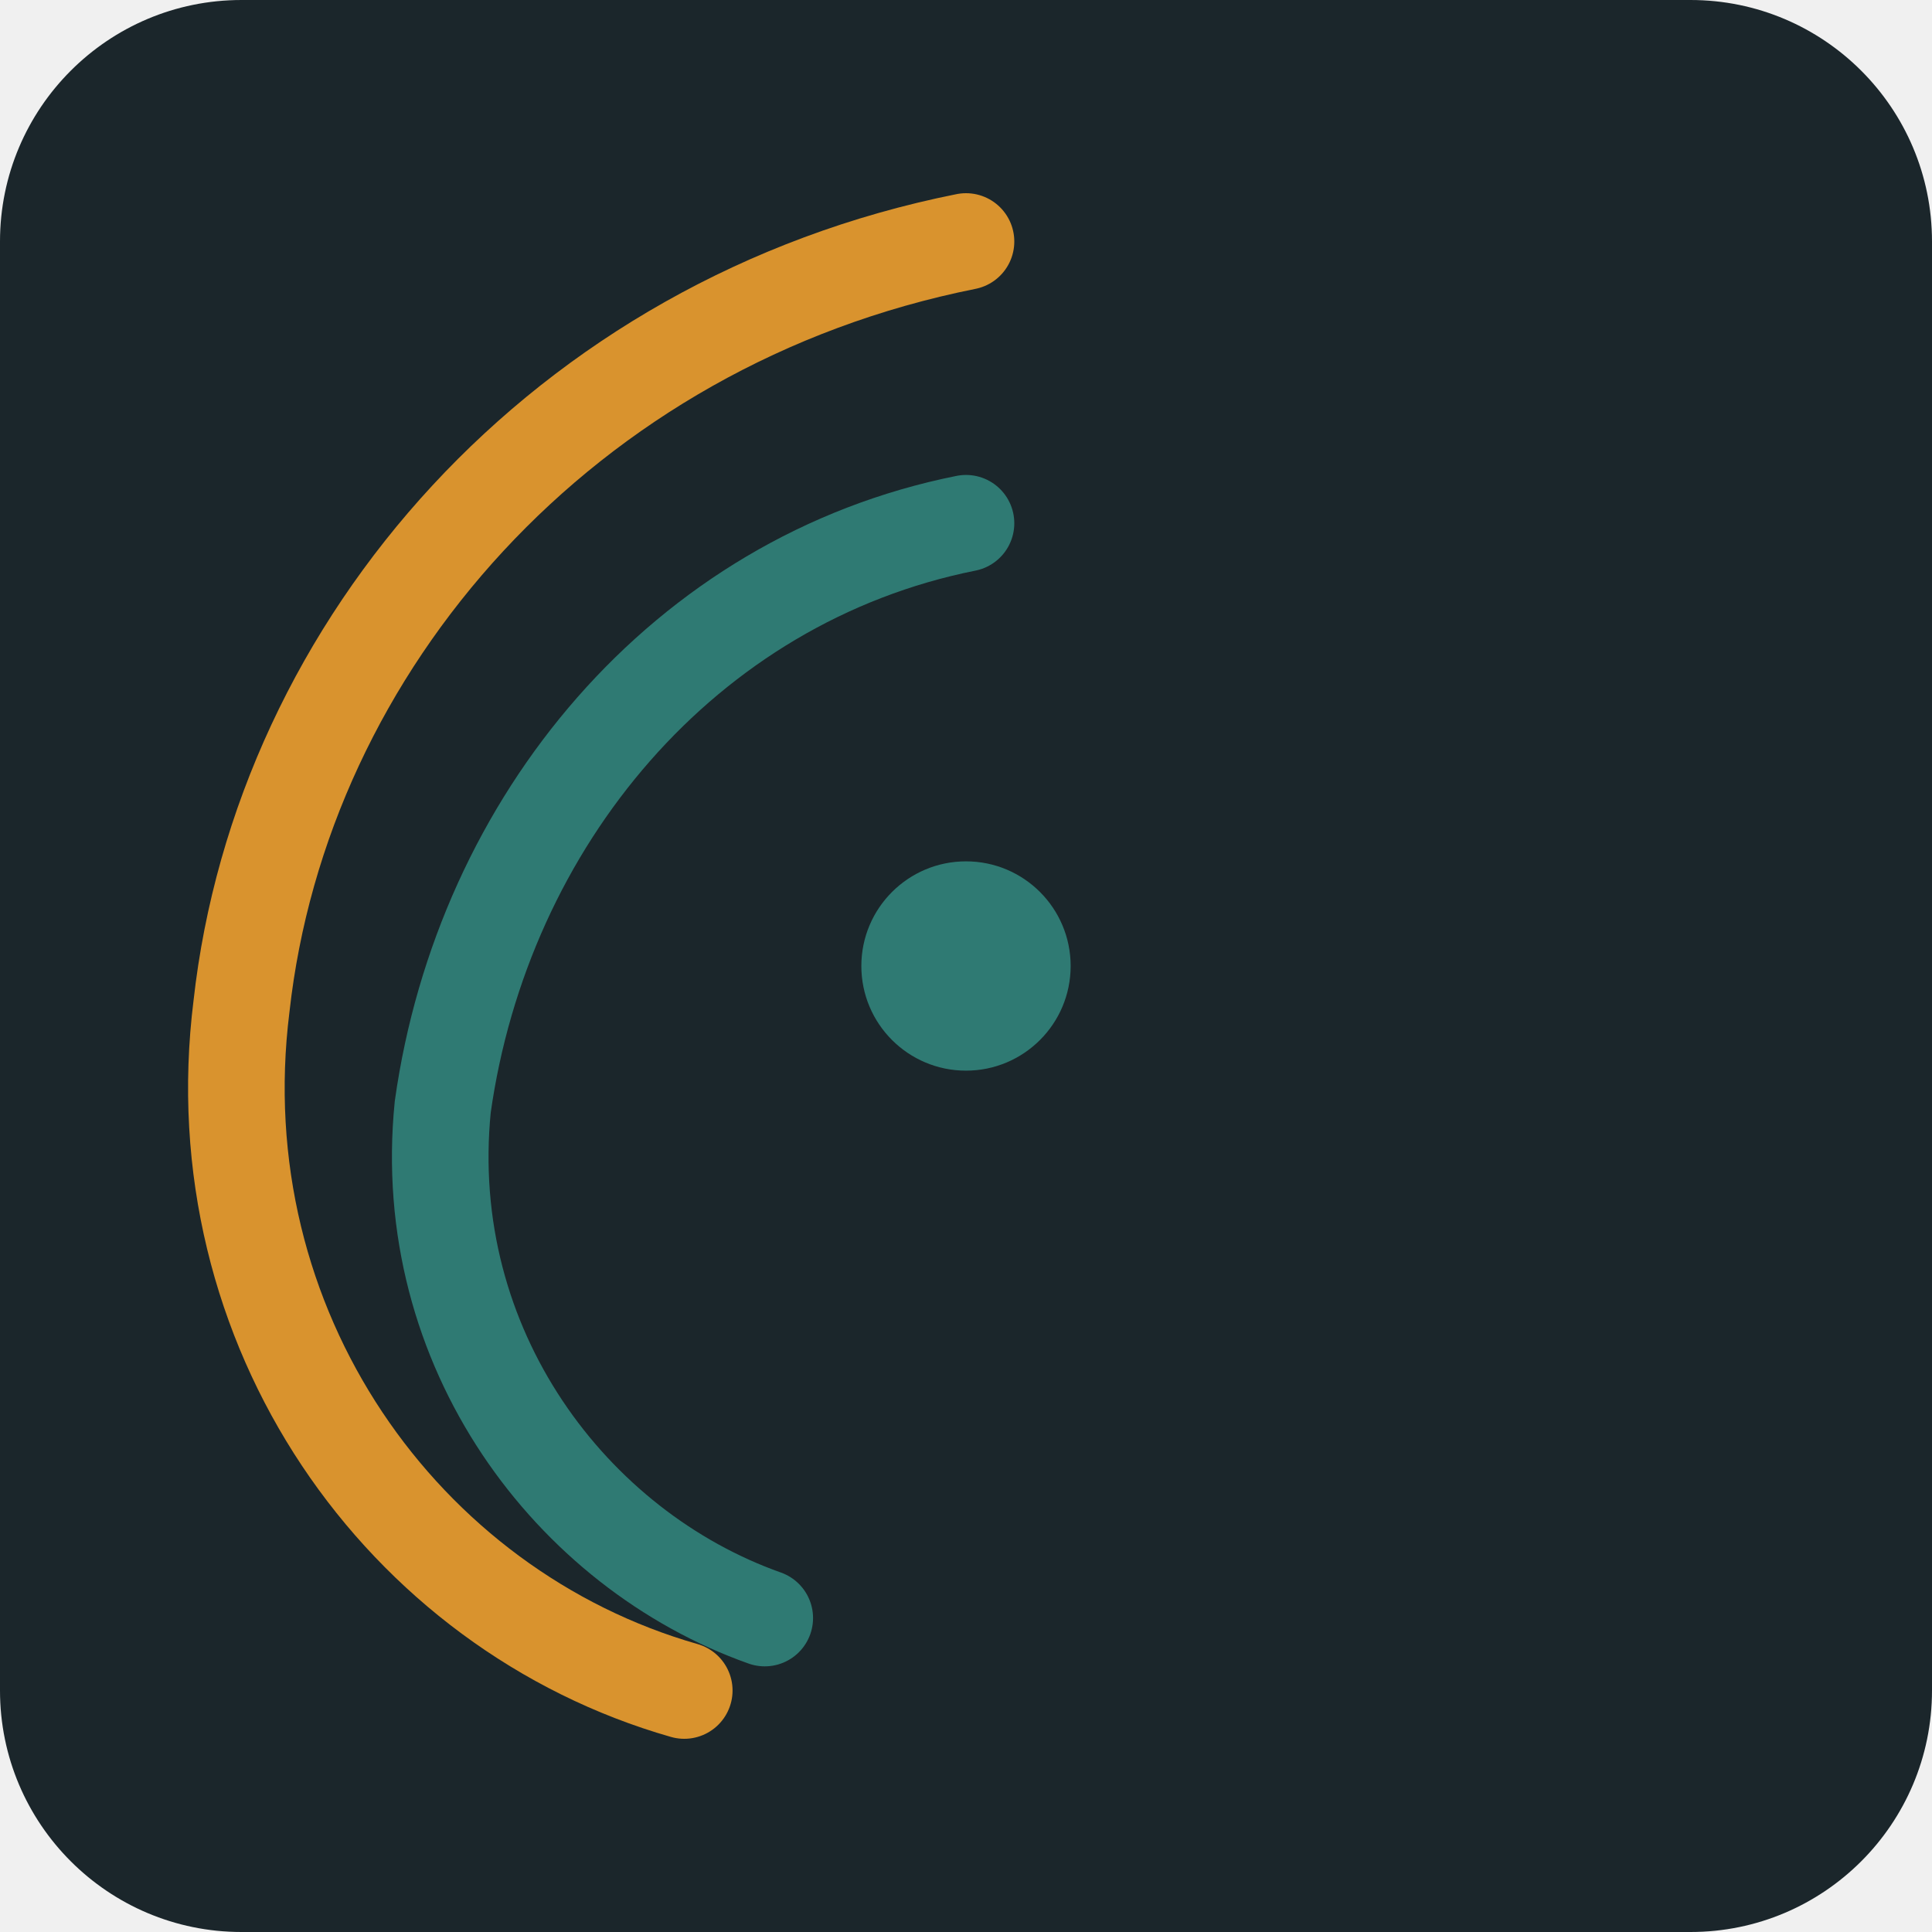
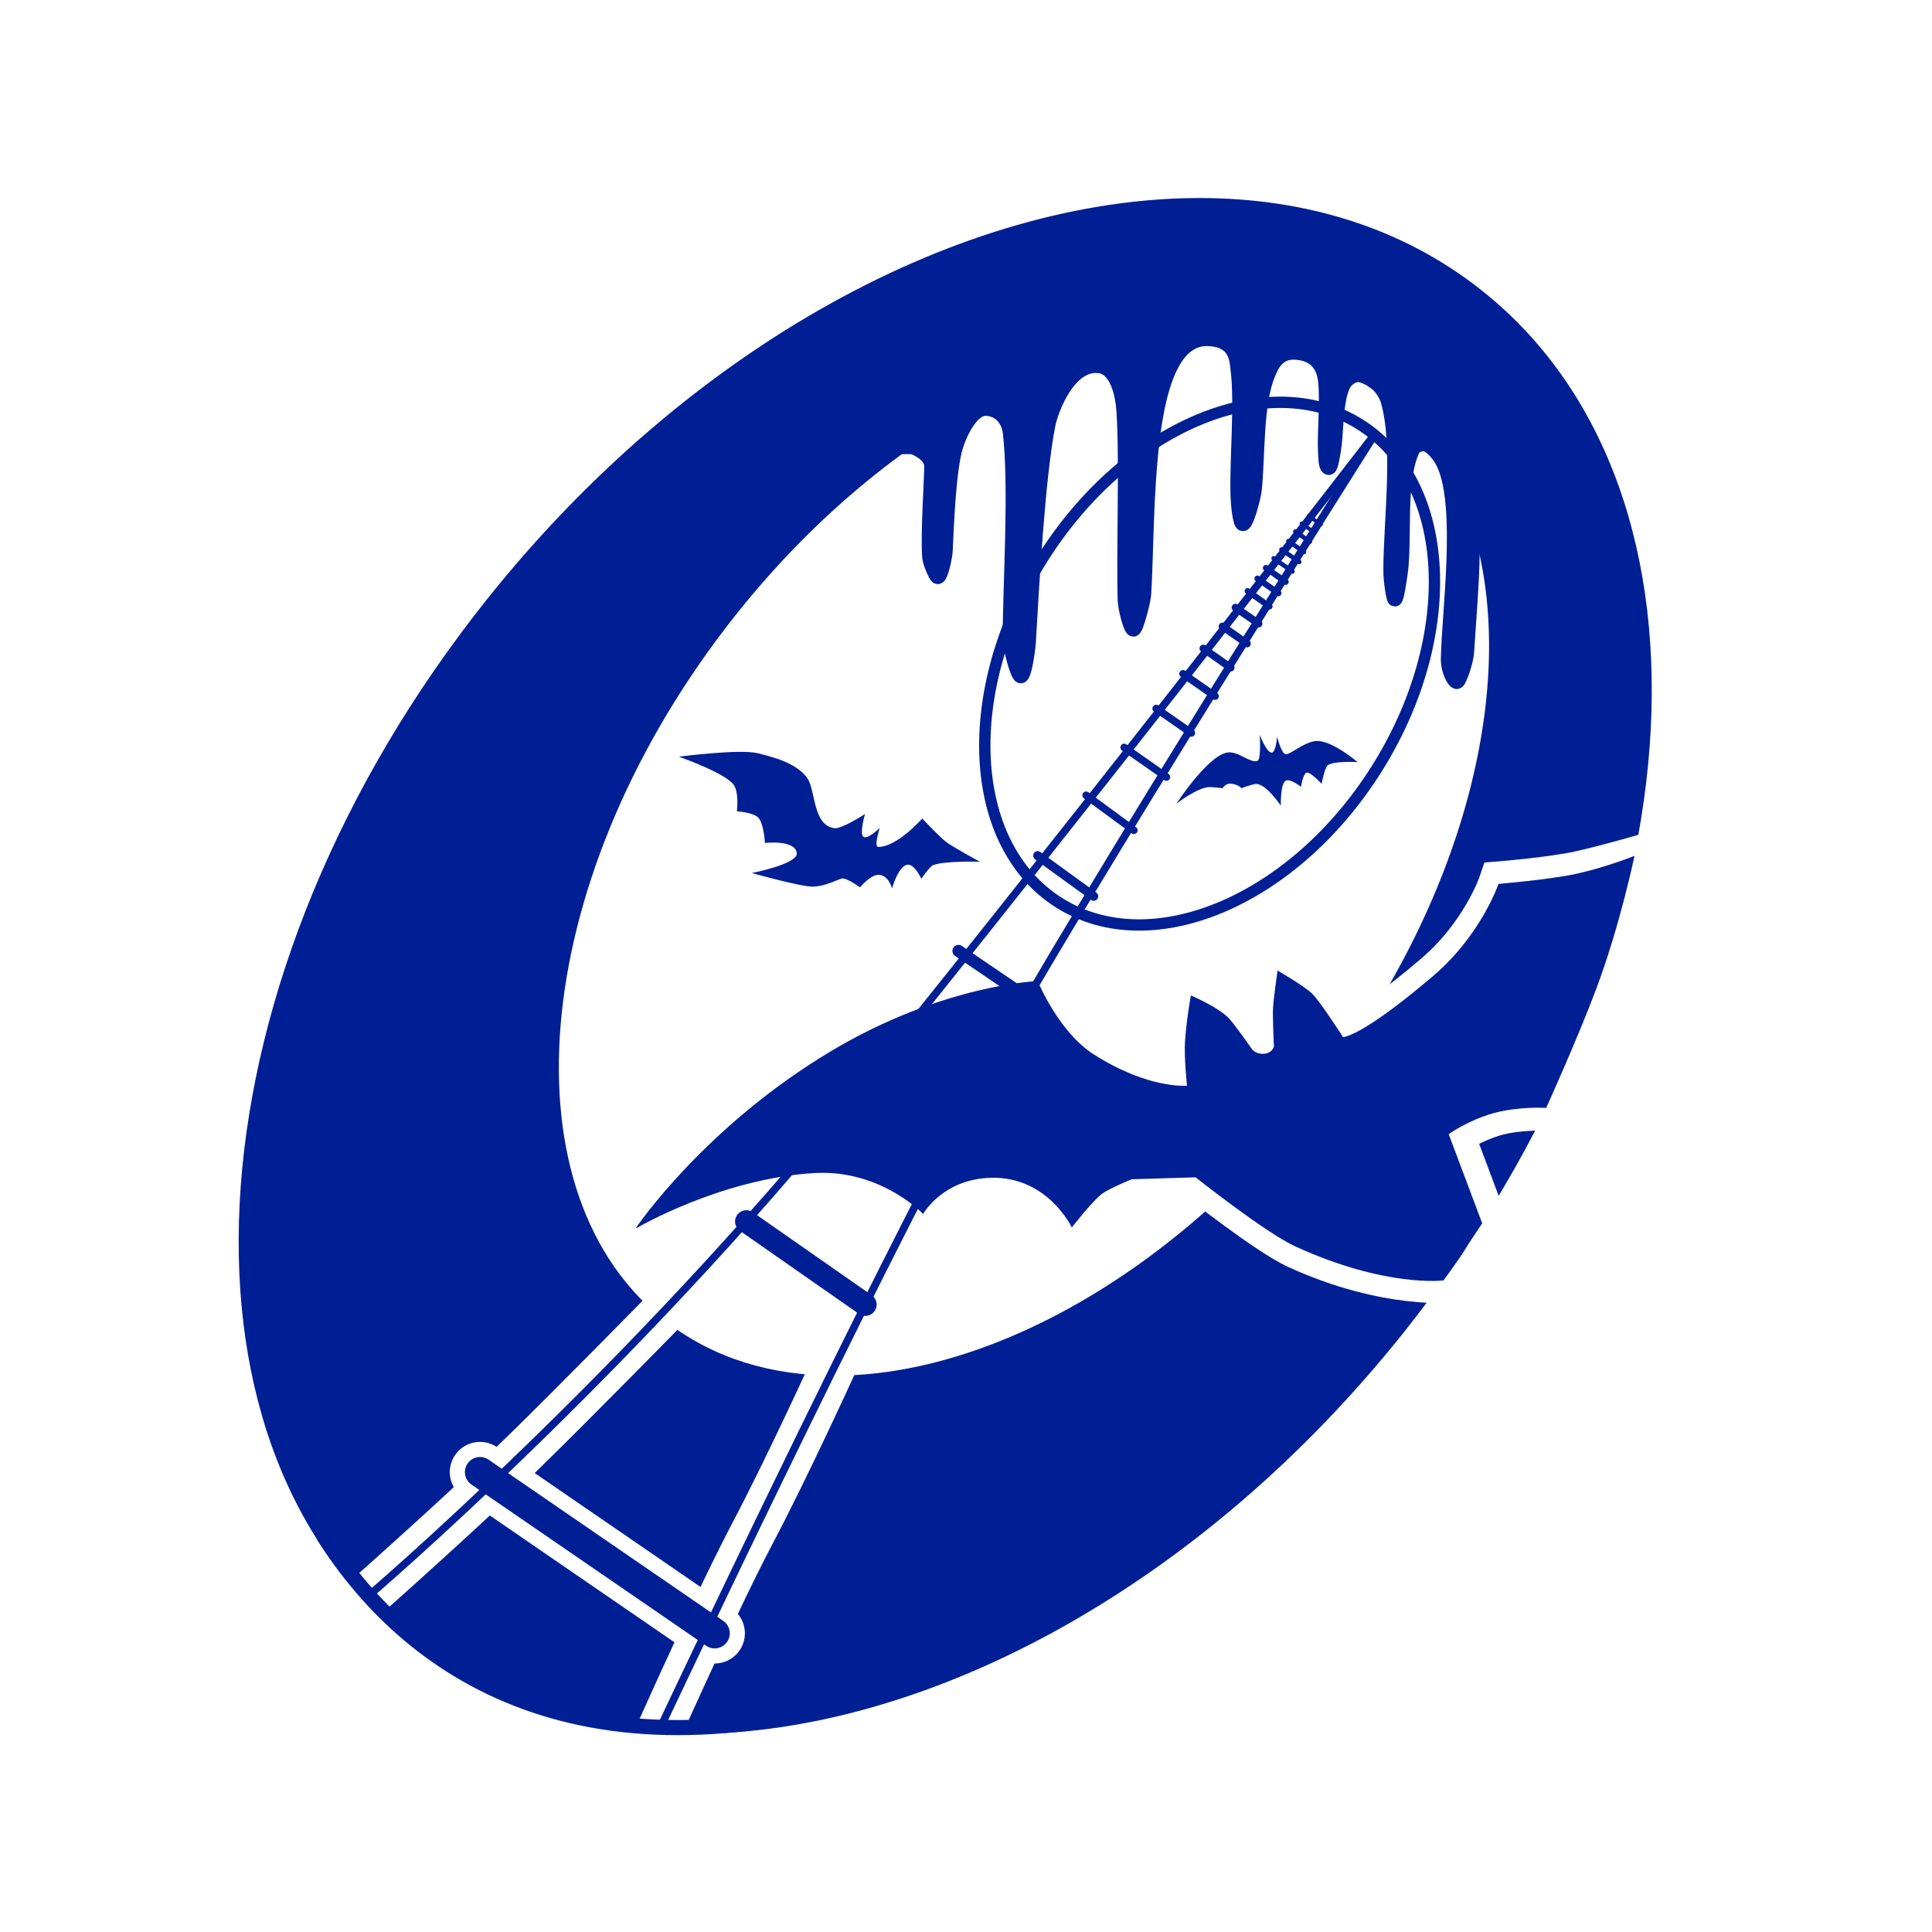
- <svg xmlns="http://www.w3.org/2000/svg" viewBox="0 0 48 48">
-   <rect width="48" height="48" rx="6" fill="#1B262B" />
-   <path d="M24 6C14 8 7 16 6 25c-1 8 4 15 11 17" stroke="#D9932E" stroke-width="2.4" fill="none" stroke-linecap="round" />
-   <path d="M24 13c-7 1.4-12 7.4-13 14.5-.6 6 3.2 11 8 12.7" stroke="#2F7A73" stroke-width="2.4" fill="none" stroke-linecap="round" />
-   <circle cx="24" cy="24" r="2.6" fill="#2F7A73" />
+ <svg xmlns="http://www.w3.org/2000/svg" viewBox="0 0 120.0 120.0">
+   <rect width="120.0" height="120.0" fill="#ffffff" />
+   <g transform="translate(11.7375 9.6) scale(0.9375)">
+     <defs>
+       <style>
+       .st0 {
+         stroke-width: .75px;
+       }
+ 
+       .st0, .st1, .st2, .st3, .st4, .st5, .st6, .st7, .st8, .st9, .st10, .st11, .st12, .st13, .st14 {
+         fill: none;
+       }
+ 
+       .st0, .st1, .st2, .st3, .st4, .st5, .st6, .st7, .st8, .st15, .st11, .st12, .st13, .st14 {
+         stroke-miterlimit: 10;
+       }
+ 
+       .st0, .st1, .st2, .st3, .st4, .st5, .st6, .st8, .st9, .st10, .st15, .st11, .st13 {
+         stroke: #001f94;
+       }
+ 
+       .st1, .st3, .st9 {
+         stroke-width: .5px;
+       }
+ 
+       .st2 {
+         stroke-width: .8px;
+       }
+ 
+       .st2, .st3, .st4, .st5, .st6, .st8, .st9, .st10, .st12, .st13 {
+         stroke-linecap: round;
+       }
+ 
+       .st4 {
+         stroke-width: 1.5px;
+       }
+ 
+       .st5 {
+         stroke-width: .3px;
+       }
+ 
+       .st6 {
+         stroke-width: .4px;
+       }
+ 
+       .st7, .st12, .st14 {
+         stroke: #fff;
+       }
+ 
+       .st7, .st14 {
+         stroke-width: 3px;
+       }
+ 
+       .st8 {
+         stroke-width: .25px;
+       }
+ 
+       .st9, .st10 {
+         stroke-linejoin: round;
+       }
+ 
+       .st10 {
+         stroke-width: .6px;
+       }
+ 
+       .st15, .st16 {
+         fill: #001f94;
+       }
+ 
+       .st12 {
+         stroke-width: 4px;
+       }
+ 
+       .st13 {
+         stroke-width: 2px;
+       }
+ 
+       .st14 {
+         stroke-linecap: square;
+       }
+     </style>
+     </defs>
+     <g>
+       <path class="st16" d="M33.26,104.14c-7.08,0-13.44-2.08-18.4-6.02-8-6.35-11.88-16.93-10.93-29.78.96-12.92,6.68-26.58,16.12-38.46C33.04,13.53,51.01,3.38,66.95,3.38c7.08,0,13.44,2.08,18.4,6.02,8,6.35,11.88,16.93,10.93,29.78-.96,12.92-6.68,26.58-16.12,38.46-12.99,16.35-30.96,26.5-46.89,26.5h0ZM67.86,11.62c-10.99,0-23.52,7.45-32.7,19.45-13.2,17.24-14.88,38.19-3.76,46.71,3.14,2.4,6.98,3.62,11.4,3.62,10.99,0,23.52-7.45,32.7-19.45,13.2-17.24,14.88-38.19,3.76-46.71-3.14-2.4-6.97-3.62-11.4-3.62Z" />
+       <path class="st16" d="M66.95,3.88c6.97,0,13.22,2.04,18.09,5.91,7.87,6.25,11.68,16.67,10.74,29.36-.95,12.82-6.64,26.38-16.01,38.18-12.9,16.23-30.72,26.31-46.51,26.31-6.97,0-13.22-2.04-18.09-5.91-7.87-6.25-11.68-16.67-10.74-29.36.95-12.82,6.64-26.38,16.01-38.18C33.34,13.96,51.16,3.88,66.95,3.88M42.79,81.9c11.14,0,23.83-7.53,33.1-19.64,6.43-8.4,10.37-17.91,11.12-26.78.76-9.04-1.89-16.36-7.45-20.62-3.23-2.47-7.17-3.73-11.7-3.72-11.14,0-23.83,7.53-33.1,19.64-6.43,8.4-10.37,17.91-11.12,26.78-.76,9.04,1.89,16.36,7.45,20.62,3.23,2.47,7.17,3.73,11.7,3.73M66.95,2.88c-15.53,0-33.76,9.67-47.29,26.69C.02,54.29-2.27,85.15,14.55,98.51c5.23,4.16,11.7,6.13,18.71,6.13,15.53,0,33.76-9.67,47.29-26.69,19.64-24.72,21.92-55.58,5.11-68.94-5.23-4.16-11.7-6.13-18.71-6.13h0ZM42.79,80.9c-4.16,0-7.98-1.13-11.1-3.52-10.92-8.36-9.2-28.96,3.85-46,9.32-12.18,21.9-19.25,32.31-19.25,4.16,0,7.98,1.13,11.1,3.52,10.92,8.36,9.2,28.96-3.85,46-9.32,12.18-21.9,19.25-32.31,19.25h0Z" />
+     </g>
+     <ellipse class="st0" cx="67.62" cy="33.73" rx="18.72" ry="13.08" transform="translate(3.08 73.03) rotate(-57.85)" />
+     <path class="st14" d="M42.71,80.25s-3.06,6.71-5.35,11.05-5.97,12.58-5.97,12.58" />
+     <path class="st14" d="M31.67,76.43s-6.32,6.45-9.61,9.65c-3.61,3.52-9.33,8.61-9.33,8.61" />
+     <line class="st12" x1="19.28" y1="87.29" x2="34.83" y2="97.97" />
+     <path class="st1" d="M78.62,18.45s-18.26,23.67-34.38,43.64c-15.05,18.64-32.32,33.37-32.32,33.37" />
+     <path class="st1" d="M78.62,18.45s-19.61,30.92-25.9,42.44c-7.92,14.51-21.33,42.99-21.33,42.99" />
+     <path class="st7" d="M76.63,58.47s1.18.04,5.98-4.06c3.17-2.7,4.32-6.09,4.32-6.09,0,0,3.4-.28,5.21-.68,2.01-.45,4.78-1.27,4.78-1.27,0,0-1.37,5.35-2.75,8.95-1.22,3.18-3.51,7.85-3.51,7.85,0,0-2.39-.13-4.06.33s-2.97,1.39-2.97,1.39l2.31,6.15s-.62,1.41-.89,1.85-1.19,1.66-1.19,1.66c0,0-4.38.54-10.4-2.21-1.97-.9-6.61-4.58-6.61-4.58" />
+     <path class="st16" d="M29.62,71.1s4.51-6.68,12.92-11.7c7.42-4.43,13.69-4.64,13.69-4.64,0,0,1.39,3.39,3.72,4.86,3.65,2.32,6.17,2.07,6.17,2.07,0,0-.2-1.94-.13-2.95.12-1.62.39-3.03.39-3.03,0,0,1.86.79,2.55,1.55.43.48,1.52,2.04,1.52,2.04,0,0,.26.33.81.27.51-.05.62-.47.62-.47,0,0-.09-1.88-.06-2.53.03-.61.3-2.51.3-2.51,0,0,1.82,1.05,2.31,1.55.54.54,2.03,2.86,2.03,2.86,0,0,1.18.04,5.98-4.06,3.17-2.7,4.32-6.09,4.32-6.09,0,0,3.4-.28,5.21-.68,2.01-.45,3.8-1.18,3.8-1.18,0,0-.95,4.59-2.53,8.8-1.23,3.29-3.32,7.9-3.32,7.9,0,0-1.82-.11-3.49.35s-2.97,1.39-2.97,1.39l2.22,5.91s-.92,1.36-1.18,1.8-1.38,1.98-1.38,1.98c0,0-3.81.5-9.82-2.25-1.97-.9-6.61-4.58-6.61-4.58l-4.24.13s-1.43.59-1.93.94c-.61.43-2.03,2.25-2.03,2.25,0,0-1.59-3.37-5.33-3.29-3.23.07-4.52,2.4-4.52,2.4,0,0-2.83-2.99-7.26-2.71-6.2.39-11.72,3.64-11.72,3.64Z" />
+     <path class="st11" d="M8.89,91.47c6.02,9.56,18.16,17.2,39.18,9.75" />
+     <path class="st15" d="M47.94,19.35s1.21.4,1.27,1.25c.03.47-.26,4.61-.13,6.1.03.33.42,1.26.53,1.26.19,0,.48-1.34.49-1.72.08-1.68.21-5.26.67-6.85.28-.95,1.08-2.65,2.07-2.58,1.14.07,1.51,1.06,1.57,1.53.44,3.67,0,10.21,0,13.7,0,.66.51,2.49.7,2.49.22,0,.47-1.7.5-2.25.2-3.49.61-10.93,1.29-14.36.22-1.11,1.39-4.15,3.38-3.94,1.26.13,1.6,1.98,1.67,3.06.21,3.24-.02,9.27.08,12.5.02.55.38,1.9.54,1.9s.65-1.82.68-2.33c.24-3.78.05-11.26,1.64-14.8.3-.67,1.05-2.18,2.62-2.12,1.92.07,1.92,1.42,2,2.07.27,2.18-.06,5.83-.01,8.16.02.89.16,2.03.33,2.03.22,0,.68-1.7.74-2.19.24-2.14.07-5.77.92-7.75.17-.41.56-1.5,1.82-1.42,1.43.09,1.88.98,1.99,1.86.16,1.29-.06,3.52,0,4.71.02.37.02,1.07.22,1.07.13,0,.28-.98.35-1.5.14-1.02.08-3.6.83-4.3.66-.62,1.15-.27,1.54-.09.6.27,1.07.96,1.22,1.5.85,3.01.17,8.04.17,11.21,0,.77.2,1.89.26,1.89.11,0,.29-1.28.35-1.67.33-2.29-.17-6.1.81-8.21.13-.28.48-.41.79-.41.26,0,.96.51,1.36,1.45,1.24,2.91.31,9.6.24,12.77-.02.82.39,1.52.55,1.54.16.03.61-1.35.65-1.9.11-1.74.36-4.82.37-6.52,0-.46.03-1.75.03-1.75,0,0-2.8-12.38-15.71-12.62s-21.4,7.23-21.4,7.23Z" />
+     <path class="st16" d="M32.48,39.89s4.06-.53,5.23-.22c.8.21,2.47.57,3.24,1.62.58.78.35,3.14,1.81,3.34.48.07,2.03-.94,2.03-.94,0,0-.38,1.3-.11,1.51s1.09-.59,1.09-.59c0,0-.42,1.26-.1,1.26,1.26,0,2.91-1.88,2.91-1.88,0,0,1.13,1.19,1.53,1.51.43.35,2.29,1.35,2.29,1.35,0,0-2.41-.07-3.12.24-.22.1-.76.89-.76.89,0,0-.45-1-.92-.93-.61.09-1.02,1.57-1.02,1.57,0,0-.22-.9-.91-.9-.53,0-1.21.83-1.21.83,0,0-.8-.58-1.14-.59-.27,0-1.05.52-1.99.54-.77.02-4.04-.9-4.04-.9,0,0,3.09-.6,2.98-1.33-.13-.9-2.11-.66-2.11-.66,0,0-.07-1.28-.44-1.68-.34-.35-1.42-.42-1.42-.42,0,0,.15-1.22-.2-1.74-.54-.79-3.6-1.86-3.6-1.86Z" />
+     <path class="st16" d="M65.43,42.99s1.98-3.04,3.29-3.36c.76-.18,1.54.71,2.07.54.26-.08.15-1.73.15-1.73,0,0,.46,1.23.81,1.18.27-.04.34-1.06.34-1.06,0,0,.25,1.05.55,1.17.25.1,1.32-.9,2.13-.88,1.05.02,2.65,1.4,2.65,1.4,0,0-1.53-.09-1.96.2-.22.15-.42,1.24-.42,1.24,0,0-.74-.81-1-.74-.22.06-.37.94-.37.94,0,0-.7-.57-1-.41-.38.21-.33,1.66-.33,1.66,0,0-.96-1.43-1.62-1.44-.25,0-1,.28-1,.28,0,0-.15-.24-.69-.3-.34-.04-.55.3-.55.3,0,0-.71-.09-.93-.07-.76.05-2.1,1.07-2.1,1.07Z" />
+     <g id="Scalini">
+       <line class="st10" x1="56.23" y1="46.45" x2="59.94" y2="49.14" />
+       <line class="st9" x1="59.44" y1="42.45" x2="62.6" y2="44.77" />
+       <line class="st9" x1="61.96" y1="39.28" x2="64.76" y2="41.24" />
+       <line class="st3" x1="64.08" y1="36.7" x2="66.41" y2="38.32" />
+       <line class="st3" x1="65.86" y1="34.4" x2="67.98" y2="35.88" />
+       <line class="st3" x1="67.2" y1="32.72" x2="69.02" y2="34" />
+       <line class="st3" x1="68.47" y1="31.26" x2="70.1" y2="32.4" />
+       <line class="st3" x1="69.33" y1="30.01" x2="70.87" y2="31.08" />
+       <line class="st6" x1="70.14" y1="28.92" x2="71.59" y2="29.94" />
+       <line class="st6" x1="70.79" y1="28.09" x2="72.18" y2="29.06" />
+       <line class="st2" x1="50.98" y1="52.76" x2="55.91" y2="56.11" />
+       <line class="st4" x1="36.93" y1="70.69" x2="44.81" y2="76.19" />
+       <line class="st13" x1="19.28" y1="87.29" x2="34.83" y2="97.97" />
+       <line class="st6" x1="71.35" y1="27.39" x2="72.66" y2="28.31" />
+       <line class="st5" x1="71.86" y1="26.75" x2="73.11" y2="27.62" />
+       <line class="st5" x1="72.38" y1="26.17" x2="73.56" y2="26.99" />
+       <line class="st5" x1="72.84" y1="25.61" x2="73.87" y2="26.33" />
+       <line class="st5" x1="73.3" y1="24.98" x2="74.26" y2="25.65" />
+       <line class="st8" x1="73.71" y1="24.44" x2="74.58" y2="25.05" />
+       <line class="st8" x1="74.18" y1="23.94" x2="74.99" y2="24.51" />
+     </g>
+   </g>
</svg>
